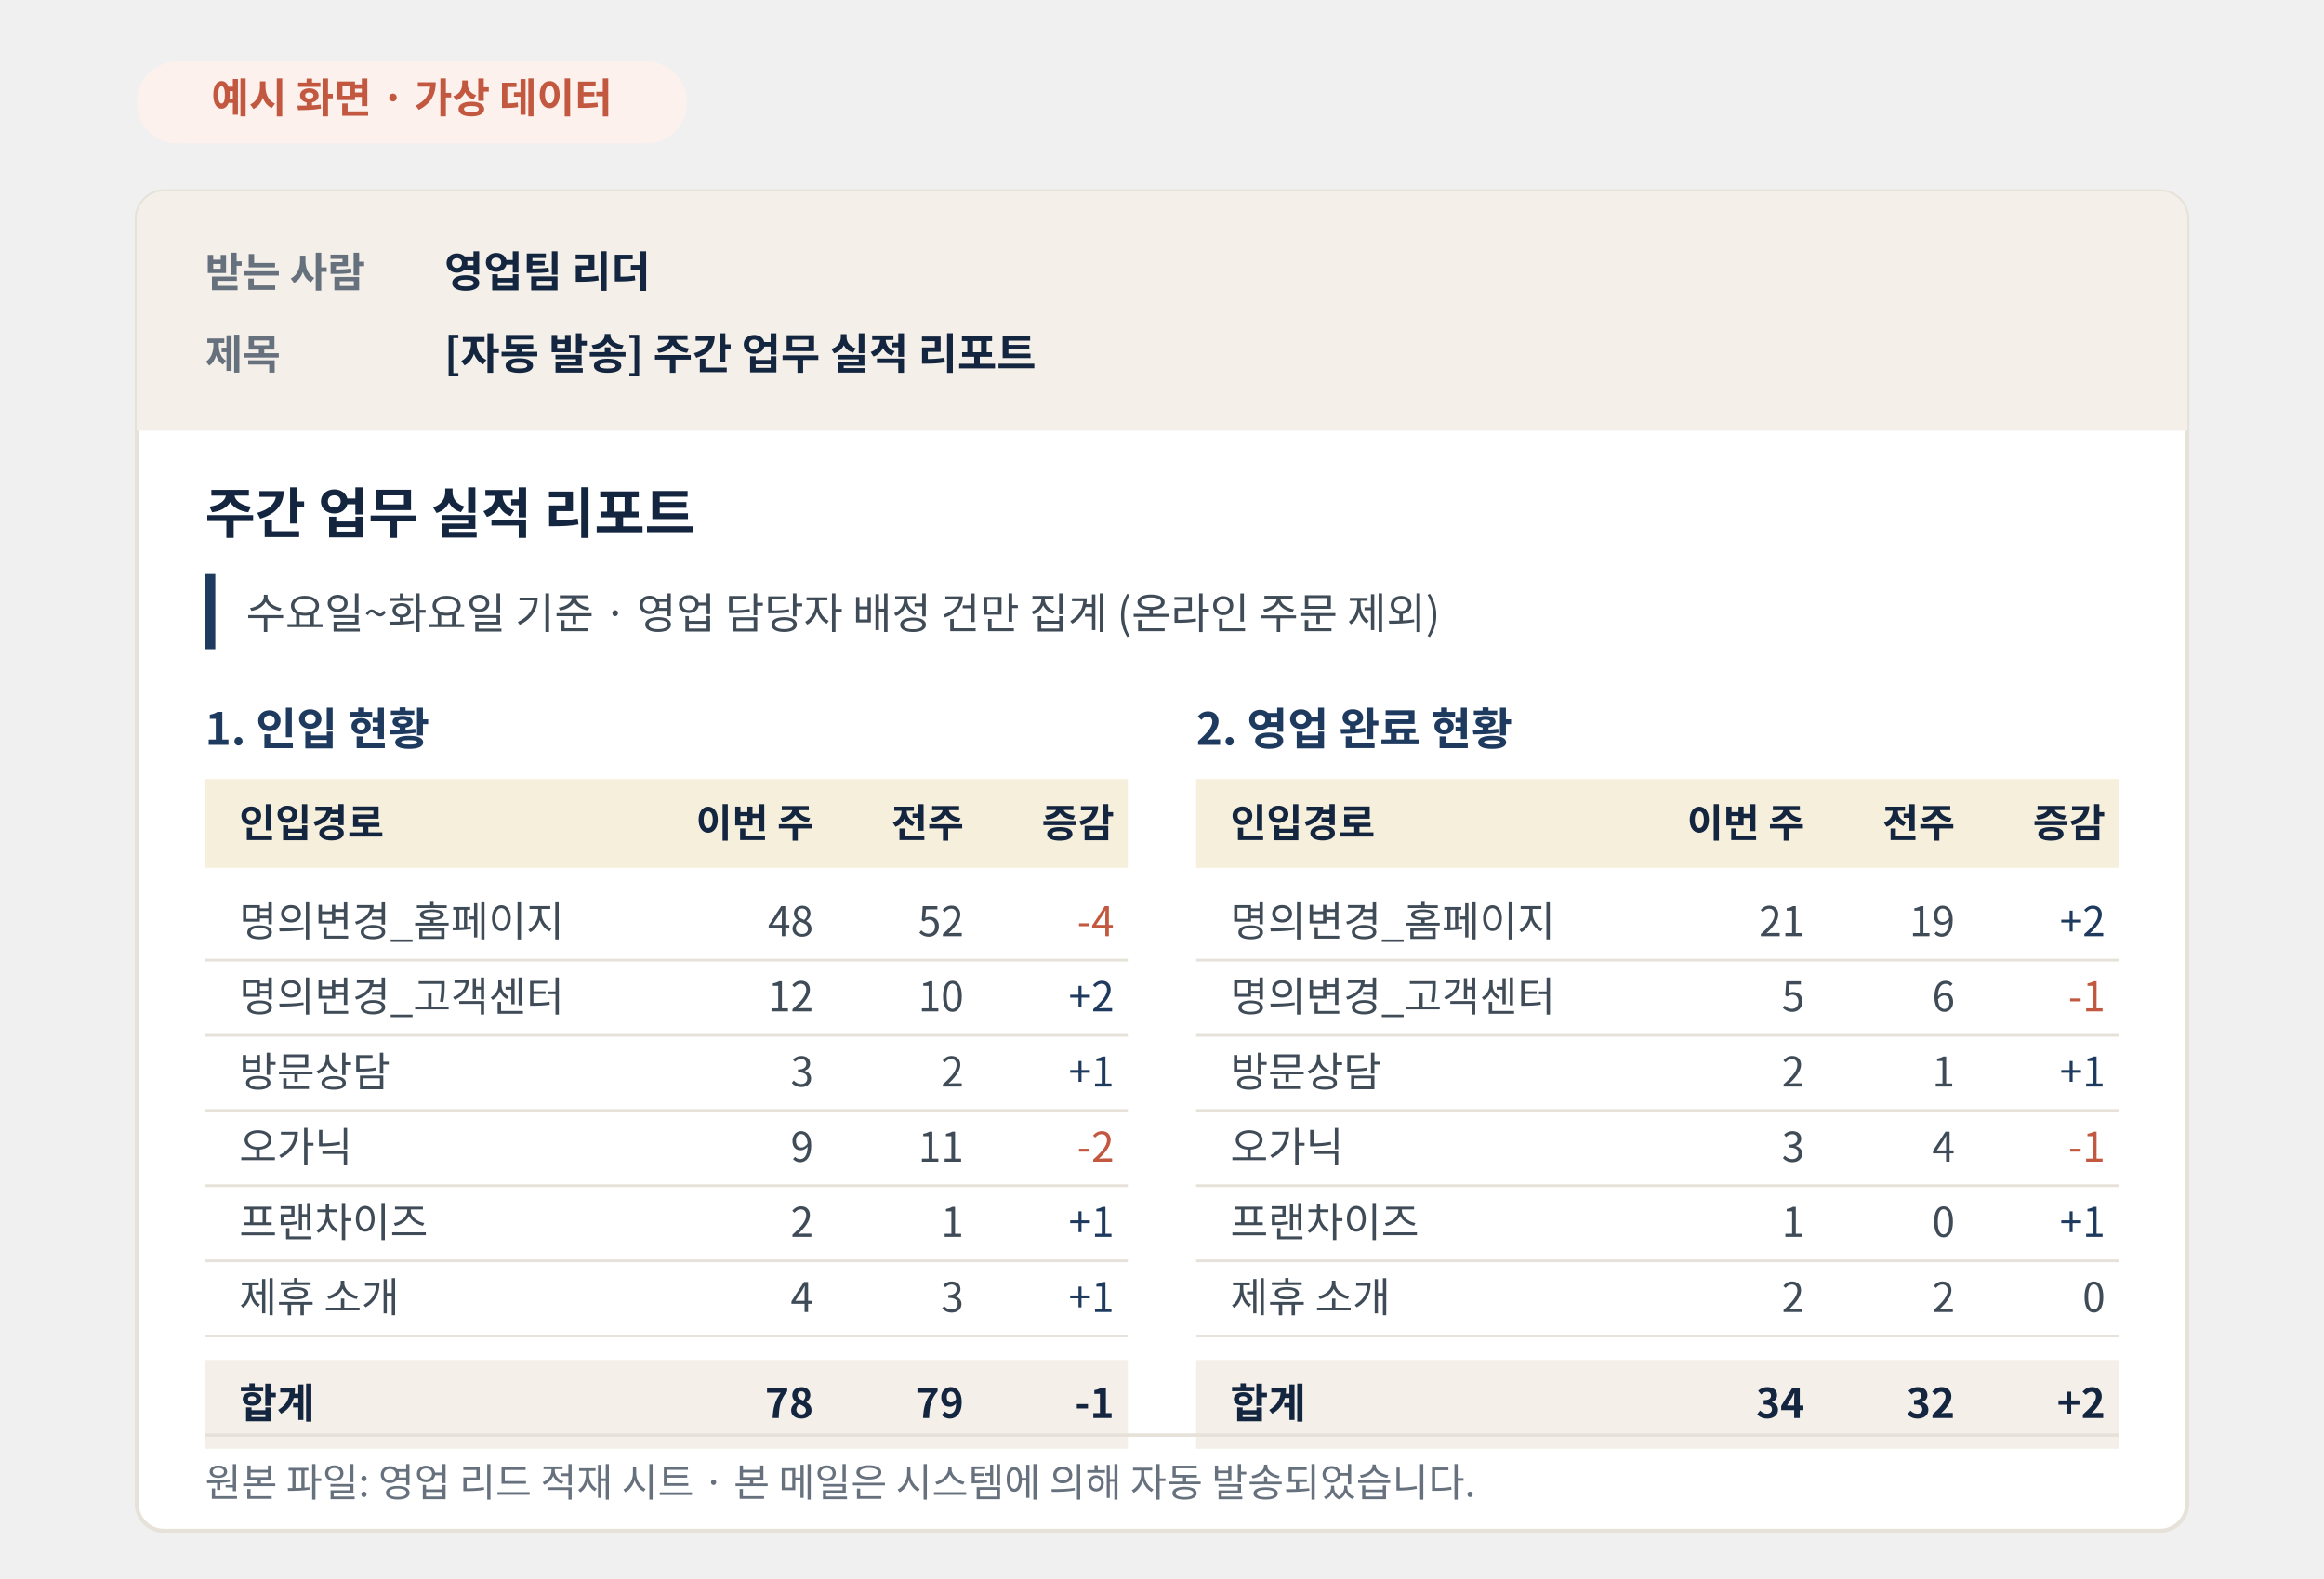
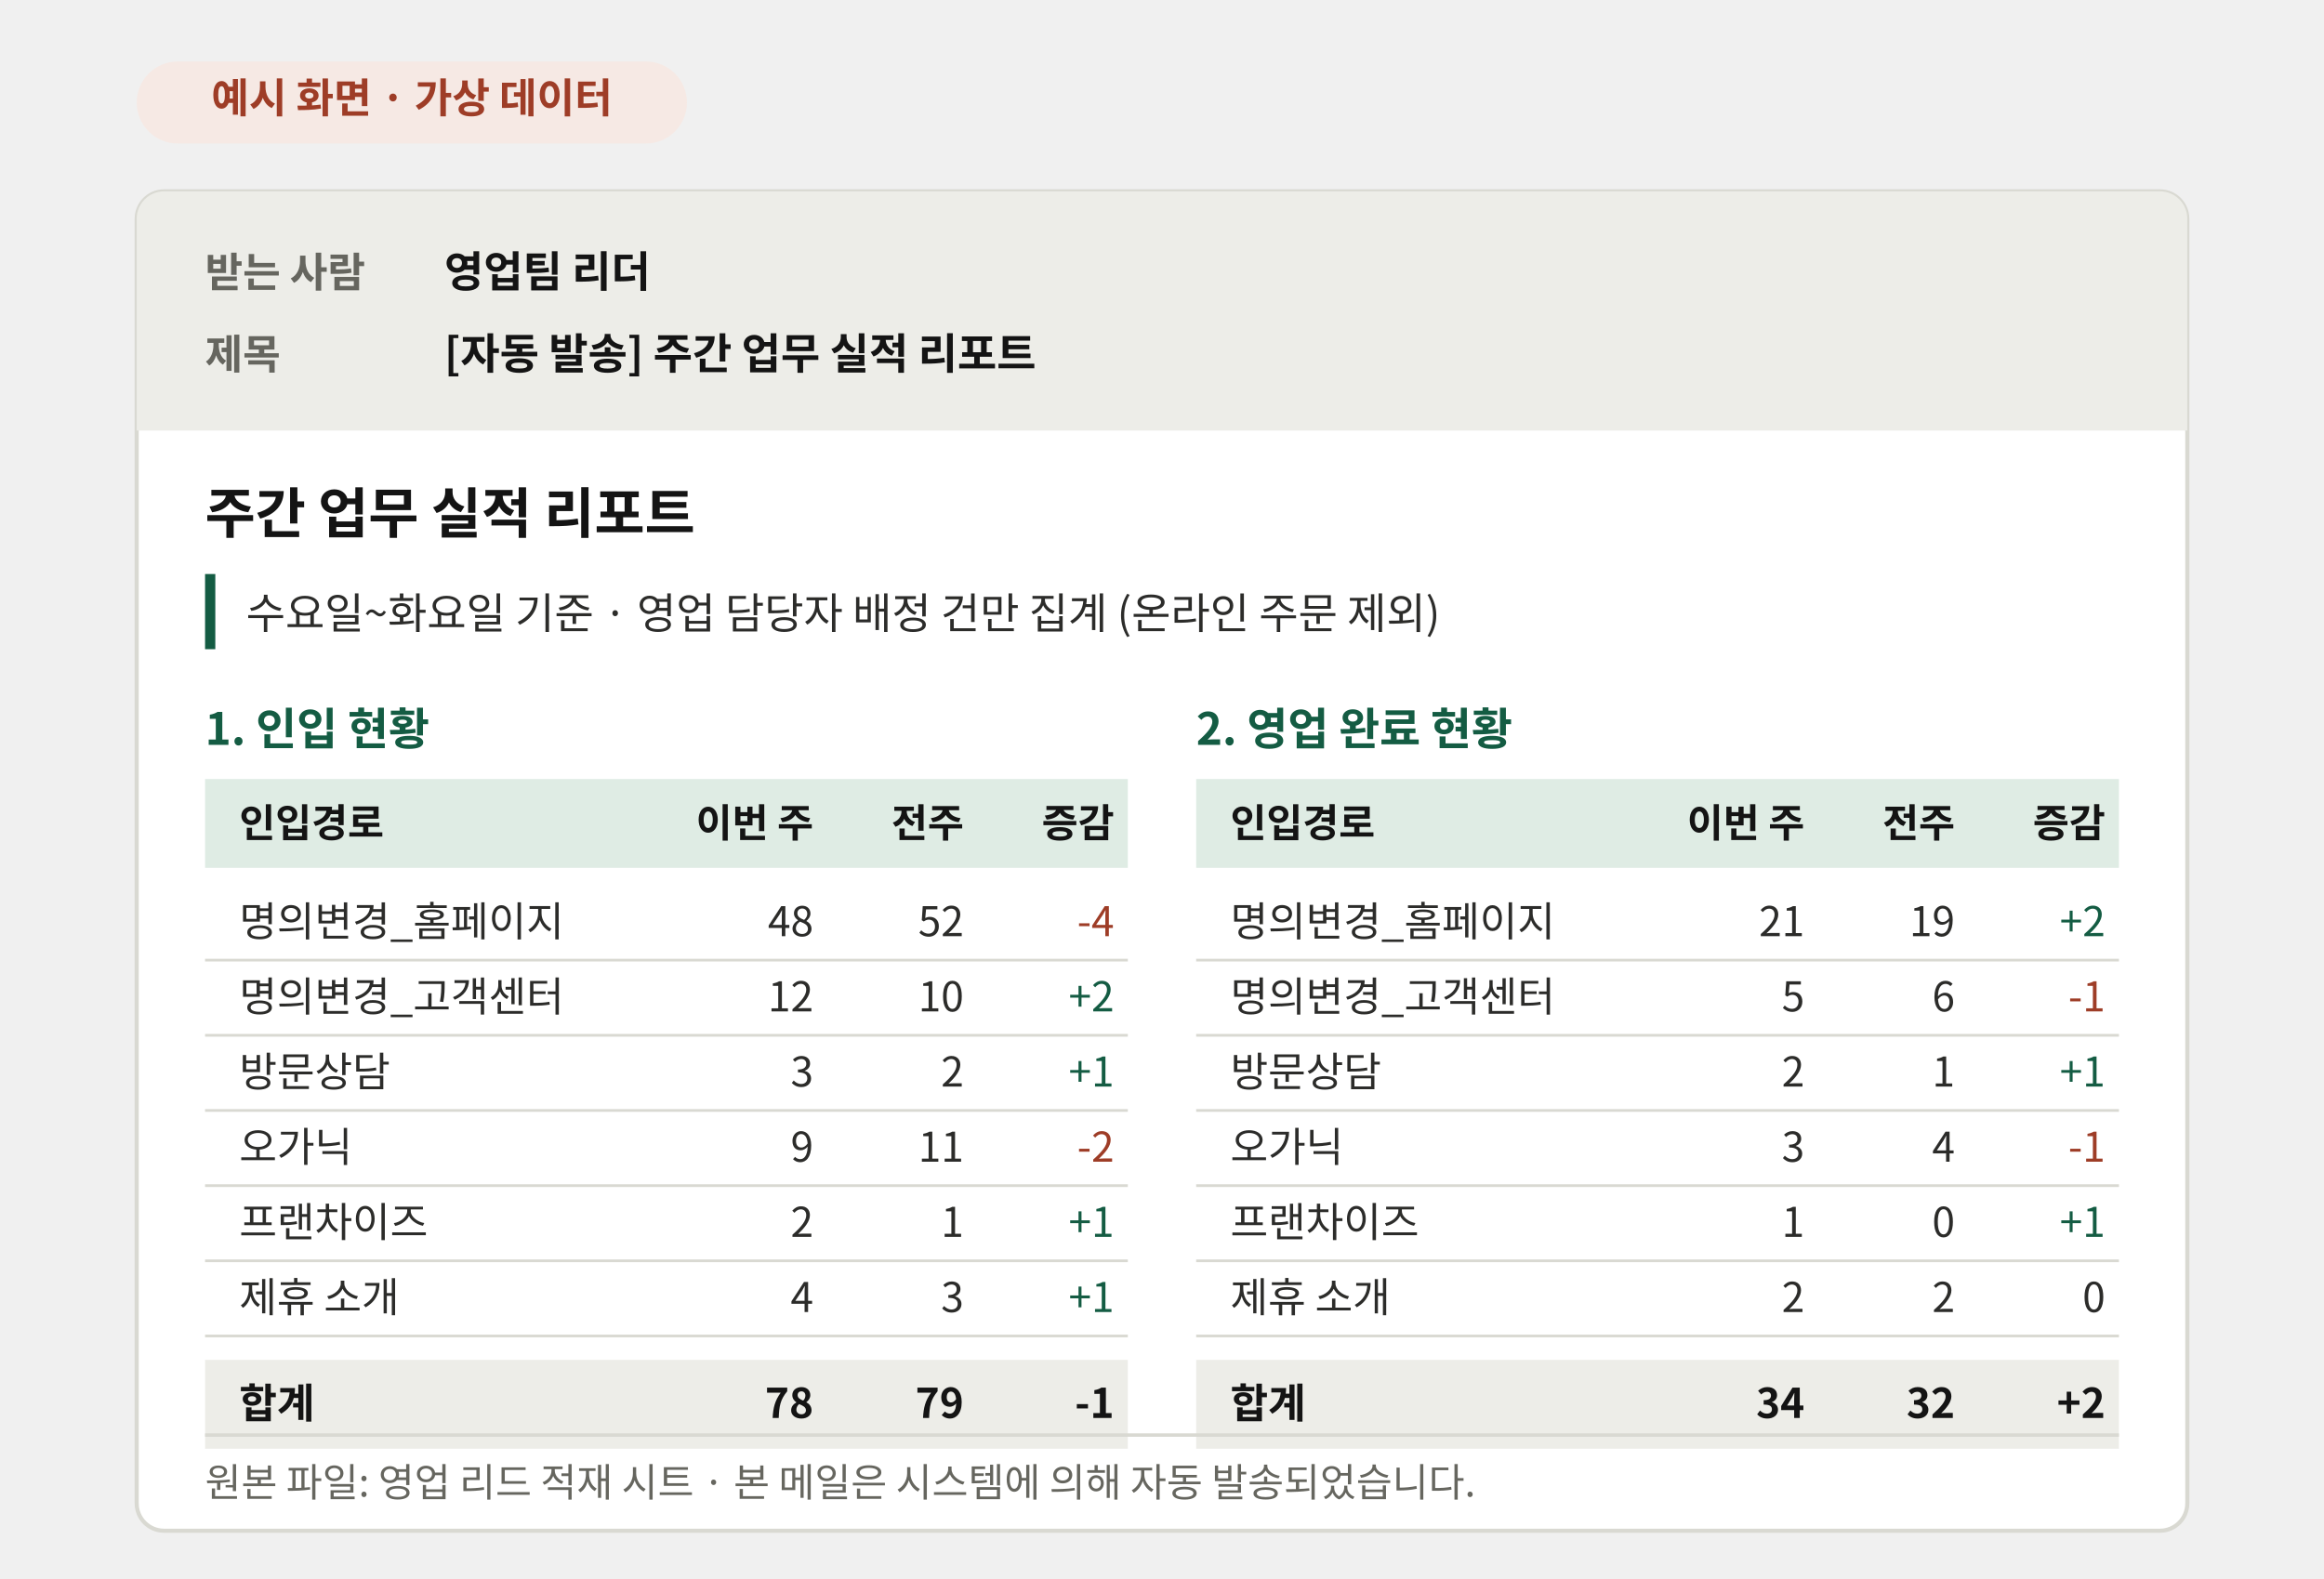
<svg xmlns="http://www.w3.org/2000/svg" viewBox="0 0 680 462" font-family="'Pretendard Variable',Pretendard,-apple-system,'Noto Sans CJK KR','Noto Sans KR',sans-serif" role="img" aria-label="영업팀 리더에게 자동 발송되는 주간 업무 실적 리포트 메일 예시">
-   <rect x="40" y="18" width="161" height="24" rx="12.0" fill="#fdf1ed" />
-   <text x="120.52" y="33" font-size="12" font-weight="700" fill="#c2583f" text-anchor="middle">예시 화면 · 가상 데이터</text>
-   <rect x="40" y="56" width="600" height="392" rx="8" fill="#fff" stroke="#e6e2da" stroke-width="1.2" />
-   <path d="M40,64 a8,8 0 0 1 8,-8 h584 a8,8 0 0 1 8,8 v62 h-600 z" fill="#f4f0e9" />
-   <text x="60" y="84" font-size="12" font-weight="600" fill="#66717d" text-anchor="start">받는 사람</text>
-   <text x="130" y="84" font-size="12.5" font-weight="600" fill="#13253f" text-anchor="start">영업팀 리더</text>
-   <text x="60" y="108" font-size="12" font-weight="600" fill="#66717d" text-anchor="start">제목</text>
-   <text x="130" y="108" font-size="12.5" font-weight="700" fill="#13253f" text-anchor="start">[자동 발송] 주간 업무 실적 리포트</text>
-   <text x="60" y="156" font-size="16" font-weight="800" fill="#13253f" text-anchor="start">주간 업무 실적 리포트</text>
-   <rect x="60" y="168" width="3" height="22" fill="#1e3a5f" />
-   <text x="72" y="184" font-size="12.5" font-weight="500" fill="#3f4b57" text-anchor="start">수요일~화요일 기준 · 영업 담당자 배정 건만 집계 (온라인 주문 제외)</text>
-   <text x="60" y="218" font-size="13" font-weight="700" fill="#1e3a5f" text-anchor="start">1. 인입 현황</text>
-   <rect x="60" y="228" width="270" height="26" fill="#f6efdc" />
-   <text x="70" y="245" font-size="11.5" font-weight="700" fill="#13253f" text-anchor="start">인입경로</text>
-   <text x="238" y="245" font-size="11.5" font-weight="700" fill="#13253f" text-anchor="end">이번 주</text>
-   <text x="282" y="245" font-size="11.5" font-weight="700" fill="#13253f" text-anchor="end">전주</text>
-   <text x="326" y="245" font-size="11.5" font-weight="700" fill="#13253f" text-anchor="end">증감</text>
-   <text x="70" y="274" font-size="12" font-weight="500" fill="#3f4b57" text-anchor="start">명의변경_홈페이지</text>
-   <text x="238" y="274" font-size="12" font-weight="500" fill="#3f4b57" text-anchor="end">48</text>
-   <text x="282" y="274" font-size="12" font-weight="500" fill="#3f4b57" text-anchor="end">52</text>
-   <text x="326" y="274" font-size="12" font-weight="500" fill="#c2583f" text-anchor="end">-4</text>
-   <line x1="60" y1="281" x2="330" y2="281" stroke="#e6e2da" stroke-width="0.8" />
-   <text x="70" y="296" font-size="12" font-weight="500" fill="#3f4b57" text-anchor="start">명의변경_고객센터</text>
-   <text x="238" y="296" font-size="12" font-weight="500" fill="#3f4b57" text-anchor="end">12</text>
-   <text x="282" y="296" font-size="12" font-weight="500" fill="#3f4b57" text-anchor="end">10</text>
-   <text x="326" y="296" font-size="12" font-weight="500" fill="#1e3a5f" text-anchor="end">+2</text>
-   <line x1="60" y1="303" x2="330" y2="303" stroke="#e6e2da" stroke-width="0.8" />
-   <text x="70" y="318" font-size="12" font-weight="500" fill="#3f4b57" text-anchor="start">방문상담</text>
-   <text x="238" y="318" font-size="12" font-weight="500" fill="#3f4b57" text-anchor="end">3</text>
-   <text x="282" y="318" font-size="12" font-weight="500" fill="#3f4b57" text-anchor="end">2</text>
-   <text x="326" y="318" font-size="12" font-weight="500" fill="#1e3a5f" text-anchor="end">+1</text>
-   <line x1="60" y1="325" x2="330" y2="325" stroke="#e6e2da" stroke-width="0.8" />
-   <text x="70" y="340" font-size="12" font-weight="500" fill="#3f4b57" text-anchor="start">오가닉</text>
-   <text x="238" y="340" font-size="12" font-weight="500" fill="#3f4b57" text-anchor="end">9</text>
-   <text x="282" y="340" font-size="12" font-weight="500" fill="#3f4b57" text-anchor="end">11</text>
-   <text x="326" y="340" font-size="12" font-weight="500" fill="#c2583f" text-anchor="end">-2</text>
-   <line x1="60" y1="347" x2="330" y2="347" stroke="#e6e2da" stroke-width="0.8" />
-   <text x="70" y="362" font-size="12" font-weight="500" fill="#3f4b57" text-anchor="start">프랜차이즈</text>
-   <text x="238" y="362" font-size="12" font-weight="500" fill="#3f4b57" text-anchor="end">2</text>
-   <text x="282" y="362" font-size="12" font-weight="500" fill="#3f4b57" text-anchor="end">1</text>
-   <text x="326" y="362" font-size="12" font-weight="500" fill="#1e3a5f" text-anchor="end">+1</text>
-   <line x1="60" y1="369" x2="330" y2="369" stroke="#e6e2da" stroke-width="0.8" />
-   <text x="70" y="384" font-size="12" font-weight="500" fill="#3f4b57" text-anchor="start">제휴 소개</text>
-   <text x="238" y="384" font-size="12" font-weight="500" fill="#3f4b57" text-anchor="end">4</text>
-   <text x="282" y="384" font-size="12" font-weight="500" fill="#3f4b57" text-anchor="end">3</text>
-   <text x="326" y="384" font-size="12" font-weight="500" fill="#1e3a5f" text-anchor="end">+1</text>
-   <line x1="60" y1="391" x2="330" y2="391" stroke="#e6e2da" stroke-width="0.8" />
-   <rect x="60" y="398" width="270" height="26" fill="#f4f0e9" />
-   <text x="70" y="415" font-size="12" font-weight="800" fill="#13253f" text-anchor="start">합계</text>
-   <text x="238" y="415" font-size="12" font-weight="800" fill="#13253f" text-anchor="end">78</text>
-   <text x="282" y="415" font-size="12" font-weight="800" fill="#13253f" text-anchor="end">79</text>
-   <text x="326" y="415" font-size="12" font-weight="800" fill="#13253f" text-anchor="end">-1</text>
-   <text x="350" y="218" font-size="13" font-weight="700" fill="#1e3a5f" text-anchor="start">2. 영업 완료 현황</text>
-   <rect x="350" y="228" width="270" height="26" fill="#f6efdc" />
-   <text x="360" y="245" font-size="11.5" font-weight="700" fill="#13253f" text-anchor="start">인입경로</text>
-   <text x="528" y="245" font-size="11.5" font-weight="700" fill="#13253f" text-anchor="end">이번 주</text>
-   <text x="572" y="245" font-size="11.5" font-weight="700" fill="#13253f" text-anchor="end">전주</text>
-   <text x="616" y="245" font-size="11.5" font-weight="700" fill="#13253f" text-anchor="end">증감</text>
-   <text x="360" y="274" font-size="12" font-weight="500" fill="#3f4b57" text-anchor="start">명의변경_홈페이지</text>
-   <text x="528" y="274" font-size="12" font-weight="500" fill="#3f4b57" text-anchor="end">21</text>
-   <text x="572" y="274" font-size="12" font-weight="500" fill="#3f4b57" text-anchor="end">19</text>
-   <text x="616" y="274" font-size="12" font-weight="500" fill="#1e3a5f" text-anchor="end">+2</text>
-   <line x1="350" y1="281" x2="620" y2="281" stroke="#e6e2da" stroke-width="0.8" />
-   <text x="360" y="296" font-size="12" font-weight="500" fill="#3f4b57" text-anchor="start">명의변경_고객센터</text>
-   <text x="528" y="296" font-size="12" font-weight="500" fill="#3f4b57" text-anchor="end">5</text>
-   <text x="572" y="296" font-size="12" font-weight="500" fill="#3f4b57" text-anchor="end">6</text>
-   <text x="616" y="296" font-size="12" font-weight="500" fill="#c2583f" text-anchor="end">-1</text>
-   <line x1="350" y1="303" x2="620" y2="303" stroke="#e6e2da" stroke-width="0.8" />
-   <text x="360" y="318" font-size="12" font-weight="500" fill="#3f4b57" text-anchor="start">방문상담</text>
-   <text x="528" y="318" font-size="12" font-weight="500" fill="#3f4b57" text-anchor="end">2</text>
-   <text x="572" y="318" font-size="12" font-weight="500" fill="#3f4b57" text-anchor="end">1</text>
-   <text x="616" y="318" font-size="12" font-weight="500" fill="#1e3a5f" text-anchor="end">+1</text>
-   <line x1="350" y1="325" x2="620" y2="325" stroke="#e6e2da" stroke-width="0.8" />
-   <text x="360" y="340" font-size="12" font-weight="500" fill="#3f4b57" text-anchor="start">오가닉</text>
-   <text x="528" y="340" font-size="12" font-weight="500" fill="#3f4b57" text-anchor="end">3</text>
-   <text x="572" y="340" font-size="12" font-weight="500" fill="#3f4b57" text-anchor="end">4</text>
-   <text x="616" y="340" font-size="12" font-weight="500" fill="#c2583f" text-anchor="end">-1</text>
-   <line x1="350" y1="347" x2="620" y2="347" stroke="#e6e2da" stroke-width="0.8" />
-   <text x="360" y="362" font-size="12" font-weight="500" fill="#3f4b57" text-anchor="start">프랜차이즈</text>
-   <text x="528" y="362" font-size="12" font-weight="500" fill="#3f4b57" text-anchor="end">1</text>
-   <text x="572" y="362" font-size="12" font-weight="500" fill="#3f4b57" text-anchor="end">0</text>
-   <text x="616" y="362" font-size="12" font-weight="500" fill="#1e3a5f" text-anchor="end">+1</text>
-   <line x1="350" y1="369" x2="620" y2="369" stroke="#e6e2da" stroke-width="0.8" />
-   <text x="360" y="384" font-size="12" font-weight="500" fill="#3f4b57" text-anchor="start">제휴 소개</text>
-   <text x="528" y="384" font-size="12" font-weight="500" fill="#3f4b57" text-anchor="end">2</text>
-   <text x="572" y="384" font-size="12" font-weight="500" fill="#3f4b57" text-anchor="end">2</text>
-   <text x="616" y="384" font-size="12" font-weight="500" fill="#3f4b57" text-anchor="end">0</text>
-   <line x1="350" y1="391" x2="620" y2="391" stroke="#e6e2da" stroke-width="0.8" />
-   <rect x="350" y="398" width="270" height="26" fill="#f4f0e9" />
-   <text x="360" y="415" font-size="12" font-weight="800" fill="#13253f" text-anchor="start">합계</text>
-   <text x="528" y="415" font-size="12" font-weight="800" fill="#13253f" text-anchor="end">34</text>
-   <text x="572" y="415" font-size="12" font-weight="800" fill="#13253f" text-anchor="end">32</text>
-   <text x="616" y="415" font-size="12" font-weight="800" fill="#13253f" text-anchor="end">+2</text>
-   <line x1="60" y1="420" x2="620" y2="420" stroke="#e6e2da" />
-   <text x="60" y="438" font-size="11.5" font-weight="500" fill="#66717d" text-anchor="start">원본 파일: 영업 리드 적재 시트 · 본 메일은 시스템에 의해 자동 발송되었습니다.</text>
+   <rect x="40" y="18" width="161" height="24" rx="12.0" fill="#f6e9e4" />
+   <text x="120.52" y="33" font-size="12" font-weight="700" fill="#9e3d27" text-anchor="middle">예시 화면 · 가상 데이터</text>
+   <rect x="40" y="56" width="600" height="392" rx="8" fill="#fff" stroke="#d9d9d2" stroke-width="1.2" />
+   <path d="M40,64 a8,8 0 0 1 8,-8 h584 a8,8 0 0 1 8,8 v62 h-600 z" fill="#edede8" />
+   <text x="60" y="84" font-size="12" font-weight="600" fill="#66665f" text-anchor="start">받는 사람</text>
+   <text x="130" y="84" font-size="12.5" font-weight="600" fill="#141414" text-anchor="start">영업팀 리더</text>
+   <text x="60" y="108" font-size="12" font-weight="600" fill="#66665f" text-anchor="start">제목</text>
+   <text x="130" y="108" font-size="12.5" font-weight="700" fill="#141414" text-anchor="start">[자동 발송] 주간 업무 실적 리포트</text>
+   <text x="60" y="156" font-size="16" font-weight="800" fill="#141414" text-anchor="start">주간 업무 실적 리포트</text>
+   <rect x="60" y="168" width="3" height="22" fill="#145c43" />
+   <text x="72" y="184" font-size="12.5" font-weight="500" fill="#2c2c2a" text-anchor="start">수요일~화요일 기준 · 영업 담당자 배정 건만 집계 (온라인 주문 제외)</text>
+   <text x="60" y="218" font-size="13" font-weight="700" fill="#145c43" text-anchor="start">1. 인입 현황</text>
+   <rect x="60" y="228" width="270" height="26" fill="#dfece4" />
+   <text x="70" y="245" font-size="11.5" font-weight="700" fill="#141414" text-anchor="start">인입경로</text>
+   <text x="238" y="245" font-size="11.5" font-weight="700" fill="#141414" text-anchor="end">이번 주</text>
+   <text x="282" y="245" font-size="11.5" font-weight="700" fill="#141414" text-anchor="end">전주</text>
+   <text x="326" y="245" font-size="11.5" font-weight="700" fill="#141414" text-anchor="end">증감</text>
+   <text x="70" y="274" font-size="12" font-weight="500" fill="#2c2c2a" text-anchor="start">명의변경_홈페이지</text>
+   <text x="238" y="274" font-size="12" font-weight="500" fill="#2c2c2a" text-anchor="end">48</text>
+   <text x="282" y="274" font-size="12" font-weight="500" fill="#2c2c2a" text-anchor="end">52</text>
+   <text x="326" y="274" font-size="12" font-weight="500" fill="#9e3d27" text-anchor="end">-4</text>
+   <line x1="60" y1="281" x2="330" y2="281" stroke="#d9d9d2" stroke-width="0.8" />
+   <text x="70" y="296" font-size="12" font-weight="500" fill="#2c2c2a" text-anchor="start">명의변경_고객센터</text>
+   <text x="238" y="296" font-size="12" font-weight="500" fill="#2c2c2a" text-anchor="end">12</text>
+   <text x="282" y="296" font-size="12" font-weight="500" fill="#2c2c2a" text-anchor="end">10</text>
+   <text x="326" y="296" font-size="12" font-weight="500" fill="#145c43" text-anchor="end">+2</text>
+   <line x1="60" y1="303" x2="330" y2="303" stroke="#d9d9d2" stroke-width="0.8" />
+   <text x="70" y="318" font-size="12" font-weight="500" fill="#2c2c2a" text-anchor="start">방문상담</text>
+   <text x="238" y="318" font-size="12" font-weight="500" fill="#2c2c2a" text-anchor="end">3</text>
+   <text x="282" y="318" font-size="12" font-weight="500" fill="#2c2c2a" text-anchor="end">2</text>
+   <text x="326" y="318" font-size="12" font-weight="500" fill="#145c43" text-anchor="end">+1</text>
+   <line x1="60" y1="325" x2="330" y2="325" stroke="#d9d9d2" stroke-width="0.8" />
+   <text x="70" y="340" font-size="12" font-weight="500" fill="#2c2c2a" text-anchor="start">오가닉</text>
+   <text x="238" y="340" font-size="12" font-weight="500" fill="#2c2c2a" text-anchor="end">9</text>
+   <text x="282" y="340" font-size="12" font-weight="500" fill="#2c2c2a" text-anchor="end">11</text>
+   <text x="326" y="340" font-size="12" font-weight="500" fill="#9e3d27" text-anchor="end">-2</text>
+   <line x1="60" y1="347" x2="330" y2="347" stroke="#d9d9d2" stroke-width="0.8" />
+   <text x="70" y="362" font-size="12" font-weight="500" fill="#2c2c2a" text-anchor="start">프랜차이즈</text>
+   <text x="238" y="362" font-size="12" font-weight="500" fill="#2c2c2a" text-anchor="end">2</text>
+   <text x="282" y="362" font-size="12" font-weight="500" fill="#2c2c2a" text-anchor="end">1</text>
+   <text x="326" y="362" font-size="12" font-weight="500" fill="#145c43" text-anchor="end">+1</text>
+   <line x1="60" y1="369" x2="330" y2="369" stroke="#d9d9d2" stroke-width="0.8" />
+   <text x="70" y="384" font-size="12" font-weight="500" fill="#2c2c2a" text-anchor="start">제휴 소개</text>
+   <text x="238" y="384" font-size="12" font-weight="500" fill="#2c2c2a" text-anchor="end">4</text>
+   <text x="282" y="384" font-size="12" font-weight="500" fill="#2c2c2a" text-anchor="end">3</text>
+   <text x="326" y="384" font-size="12" font-weight="500" fill="#145c43" text-anchor="end">+1</text>
+   <line x1="60" y1="391" x2="330" y2="391" stroke="#d9d9d2" stroke-width="0.8" />
+   <rect x="60" y="398" width="270" height="26" fill="#edede8" />
+   <text x="70" y="415" font-size="12" font-weight="800" fill="#141414" text-anchor="start">합계</text>
+   <text x="238" y="415" font-size="12" font-weight="800" fill="#141414" text-anchor="end">78</text>
+   <text x="282" y="415" font-size="12" font-weight="800" fill="#141414" text-anchor="end">79</text>
+   <text x="326" y="415" font-size="12" font-weight="800" fill="#141414" text-anchor="end">-1</text>
+   <text x="350" y="218" font-size="13" font-weight="700" fill="#145c43" text-anchor="start">2. 영업 완료 현황</text>
+   <rect x="350" y="228" width="270" height="26" fill="#dfece4" />
+   <text x="360" y="245" font-size="11.5" font-weight="700" fill="#141414" text-anchor="start">인입경로</text>
+   <text x="528" y="245" font-size="11.5" font-weight="700" fill="#141414" text-anchor="end">이번 주</text>
+   <text x="572" y="245" font-size="11.5" font-weight="700" fill="#141414" text-anchor="end">전주</text>
+   <text x="616" y="245" font-size="11.5" font-weight="700" fill="#141414" text-anchor="end">증감</text>
+   <text x="360" y="274" font-size="12" font-weight="500" fill="#2c2c2a" text-anchor="start">명의변경_홈페이지</text>
+   <text x="528" y="274" font-size="12" font-weight="500" fill="#2c2c2a" text-anchor="end">21</text>
+   <text x="572" y="274" font-size="12" font-weight="500" fill="#2c2c2a" text-anchor="end">19</text>
+   <text x="616" y="274" font-size="12" font-weight="500" fill="#145c43" text-anchor="end">+2</text>
+   <line x1="350" y1="281" x2="620" y2="281" stroke="#d9d9d2" stroke-width="0.8" />
+   <text x="360" y="296" font-size="12" font-weight="500" fill="#2c2c2a" text-anchor="start">명의변경_고객센터</text>
+   <text x="528" y="296" font-size="12" font-weight="500" fill="#2c2c2a" text-anchor="end">5</text>
+   <text x="572" y="296" font-size="12" font-weight="500" fill="#2c2c2a" text-anchor="end">6</text>
+   <text x="616" y="296" font-size="12" font-weight="500" fill="#9e3d27" text-anchor="end">-1</text>
+   <line x1="350" y1="303" x2="620" y2="303" stroke="#d9d9d2" stroke-width="0.8" />
+   <text x="360" y="318" font-size="12" font-weight="500" fill="#2c2c2a" text-anchor="start">방문상담</text>
+   <text x="528" y="318" font-size="12" font-weight="500" fill="#2c2c2a" text-anchor="end">2</text>
+   <text x="572" y="318" font-size="12" font-weight="500" fill="#2c2c2a" text-anchor="end">1</text>
+   <text x="616" y="318" font-size="12" font-weight="500" fill="#145c43" text-anchor="end">+1</text>
+   <line x1="350" y1="325" x2="620" y2="325" stroke="#d9d9d2" stroke-width="0.8" />
+   <text x="360" y="340" font-size="12" font-weight="500" fill="#2c2c2a" text-anchor="start">오가닉</text>
+   <text x="528" y="340" font-size="12" font-weight="500" fill="#2c2c2a" text-anchor="end">3</text>
+   <text x="572" y="340" font-size="12" font-weight="500" fill="#2c2c2a" text-anchor="end">4</text>
+   <text x="616" y="340" font-size="12" font-weight="500" fill="#9e3d27" text-anchor="end">-1</text>
+   <line x1="350" y1="347" x2="620" y2="347" stroke="#d9d9d2" stroke-width="0.8" />
+   <text x="360" y="362" font-size="12" font-weight="500" fill="#2c2c2a" text-anchor="start">프랜차이즈</text>
+   <text x="528" y="362" font-size="12" font-weight="500" fill="#2c2c2a" text-anchor="end">1</text>
+   <text x="572" y="362" font-size="12" font-weight="500" fill="#2c2c2a" text-anchor="end">0</text>
+   <text x="616" y="362" font-size="12" font-weight="500" fill="#145c43" text-anchor="end">+1</text>
+   <line x1="350" y1="369" x2="620" y2="369" stroke="#d9d9d2" stroke-width="0.8" />
+   <text x="360" y="384" font-size="12" font-weight="500" fill="#2c2c2a" text-anchor="start">제휴 소개</text>
+   <text x="528" y="384" font-size="12" font-weight="500" fill="#2c2c2a" text-anchor="end">2</text>
+   <text x="572" y="384" font-size="12" font-weight="500" fill="#2c2c2a" text-anchor="end">2</text>
+   <text x="616" y="384" font-size="12" font-weight="500" fill="#2c2c2a" text-anchor="end">0</text>
+   <line x1="350" y1="391" x2="620" y2="391" stroke="#d9d9d2" stroke-width="0.8" />
+   <rect x="350" y="398" width="270" height="26" fill="#edede8" />
+   <text x="360" y="415" font-size="12" font-weight="800" fill="#141414" text-anchor="start">합계</text>
+   <text x="528" y="415" font-size="12" font-weight="800" fill="#141414" text-anchor="end">34</text>
+   <text x="572" y="415" font-size="12" font-weight="800" fill="#141414" text-anchor="end">32</text>
+   <text x="616" y="415" font-size="12" font-weight="800" fill="#141414" text-anchor="end">+2</text>
+   <line x1="60" y1="420" x2="620" y2="420" stroke="#d9d9d2" />
+   <text x="60" y="438" font-size="11.5" font-weight="500" fill="#66665f" text-anchor="start">원본 파일: 영업 리드 적재 시트 · 본 메일은 시스템에 의해 자동 발송되었습니다.</text>
</svg>
